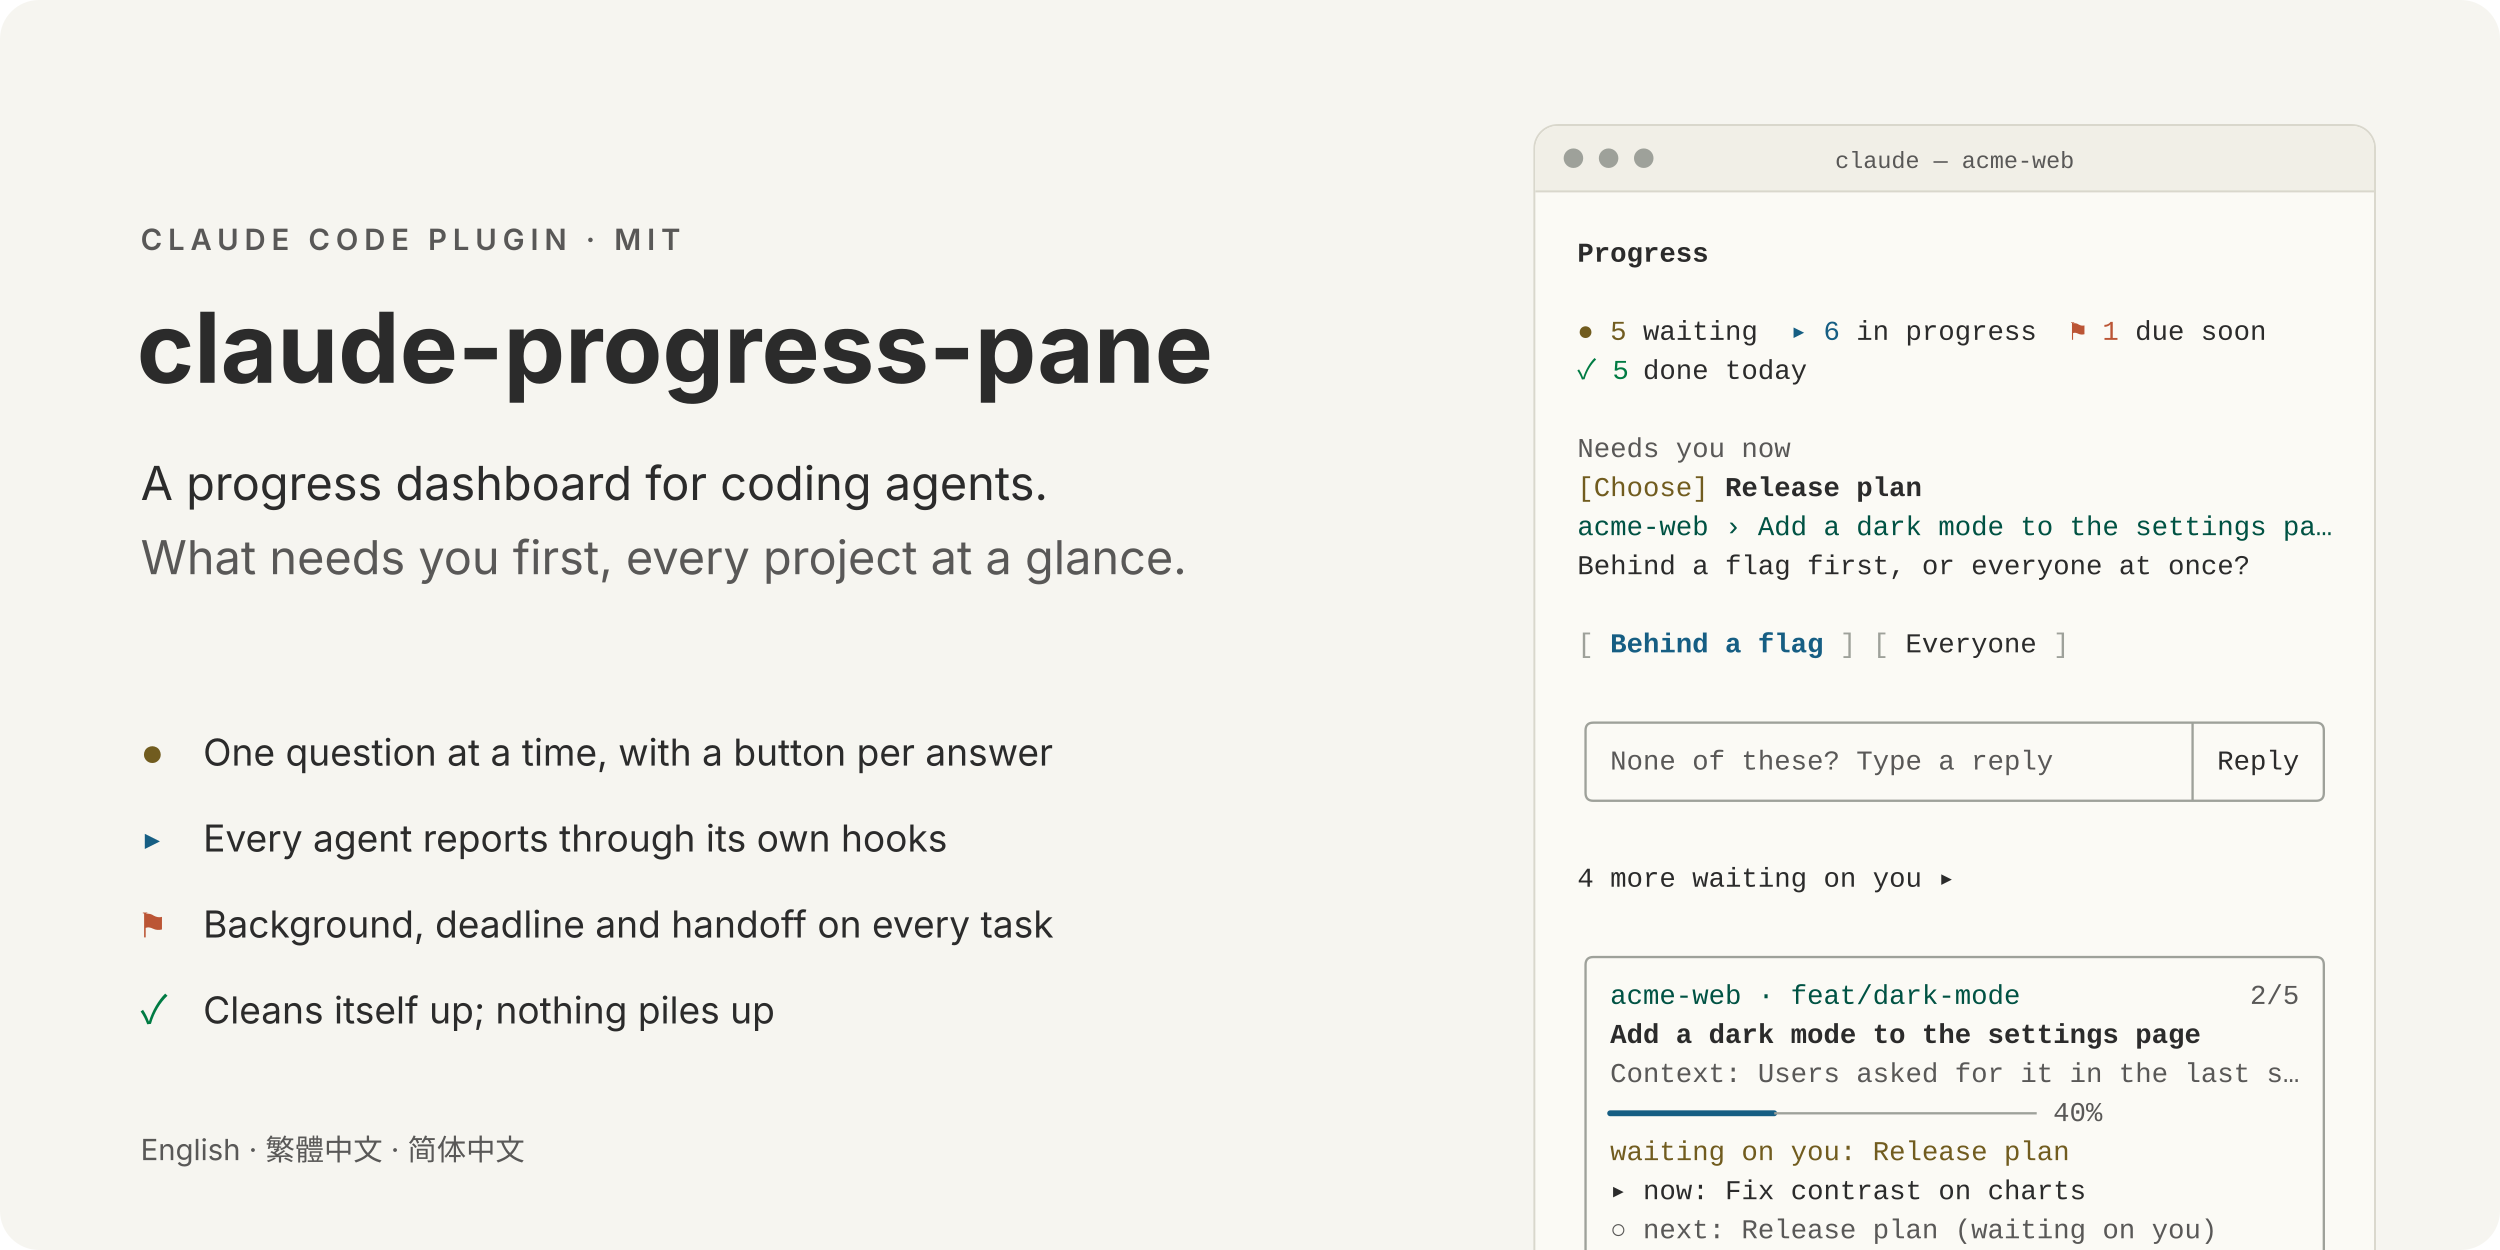
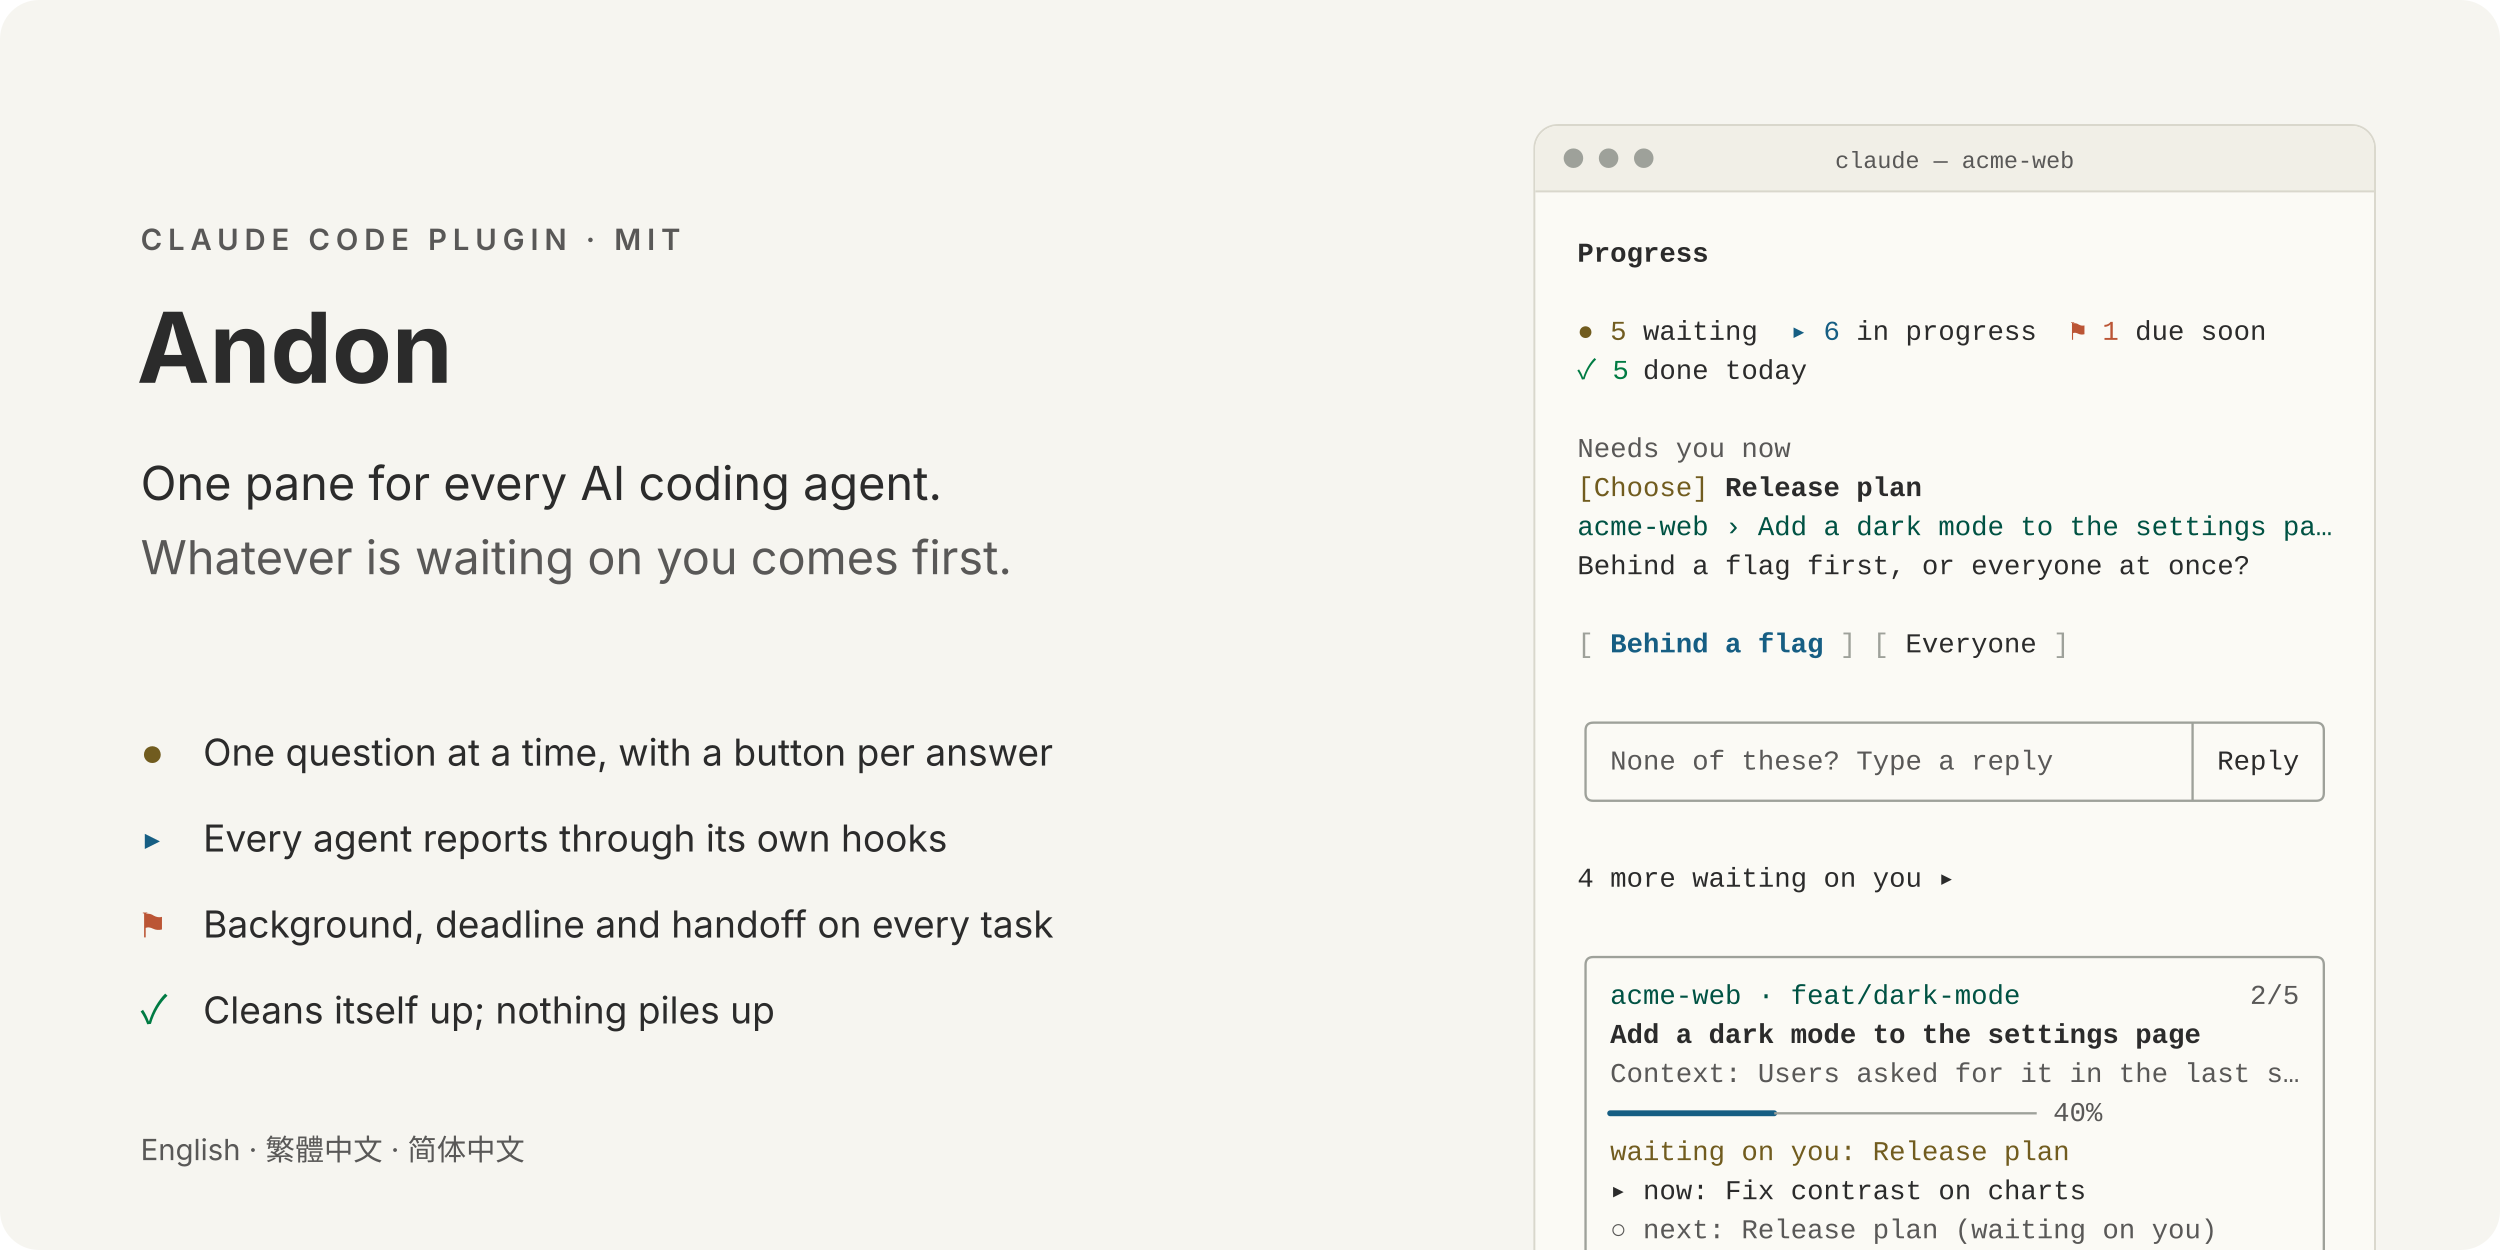
- <svg xmlns="http://www.w3.org/2000/svg" width="1280" height="640" viewBox="0 0 1280 640" role="img" aria-label="claude-progress-pane: A progress dashboard for coding agents. What needs you first, every project at a glance.">
+ <svg xmlns="http://www.w3.org/2000/svg" width="1280" height="640" viewBox="0 0 1280 640" role="img" aria-label="Andon: One pane for every AI coding agent. Whatever is waiting on you comes first.">
  <defs>
    <clipPath id="edge">
      <rect width="1280" height="640" rx="20" />
    </clipPath>
  </defs>
  <g clip-path="url(#edge)">
    <rect width="1280" height="640" fill="#f6f5f0" />
    <text x="72" y="128" font-family="-apple-system, BlinkMacSystemFont, 'Segoe UI', 'Noto Sans TC', 'Noto Sans SC', 'PingFang TC', 'Microsoft JhengHei', 'Microsoft YaHei', sans-serif" font-size="15" font-weight="600" letter-spacing="3" fill="#595857">CLAUDE CODE PLUGIN  ·  MIT</text>
-     <text x="70" y="196" font-family="-apple-system, BlinkMacSystemFont, 'Segoe UI', 'Noto Sans TC', 'Noto Sans SC', 'PingFang TC', 'Microsoft JhengHei', 'Microsoft YaHei', sans-serif" font-size="50" font-weight="700" fill="#2b2b2b">claude-progress-pane</text>
-     <text x="72" y="256" font-family="-apple-system, BlinkMacSystemFont, 'Segoe UI', 'Noto Sans TC', 'Noto Sans SC', 'PingFang TC', 'Microsoft JhengHei', 'Microsoft YaHei', sans-serif" font-size="24" fill="#2b2b2b">A progress dashboard for coding agents.</text>
-     <text x="72" y="294" font-family="-apple-system, BlinkMacSystemFont, 'Segoe UI', 'Noto Sans TC', 'Noto Sans SC', 'PingFang TC', 'Microsoft JhengHei', 'Microsoft YaHei', sans-serif" font-size="24" fill="#595857">What needs you first, every project at a glance.</text>
+     <text x="70" y="196" font-family="-apple-system, BlinkMacSystemFont, 'Segoe UI', 'Noto Sans TC', 'Noto Sans SC', 'PingFang TC', 'Microsoft JhengHei', 'Microsoft YaHei', sans-serif" font-size="50" font-weight="700" fill="#2b2b2b">Andon</text>
+     <text x="72" y="256" font-family="-apple-system, BlinkMacSystemFont, 'Segoe UI', 'Noto Sans TC', 'Noto Sans SC', 'PingFang TC', 'Microsoft JhengHei', 'Microsoft YaHei', sans-serif" font-size="24" fill="#2b2b2b">One pane for every AI coding agent.</text>
+     <text x="72" y="294" font-family="-apple-system, BlinkMacSystemFont, 'Segoe UI', 'Noto Sans TC', 'Noto Sans SC', 'PingFang TC', 'Microsoft JhengHei', 'Microsoft YaHei', sans-serif" font-size="24" fill="#595857">Whatever is waiting on you comes first.</text>
    <text x="72" y="392" font-family="ui-monospace, SFMono-Regular, Menlo, Consolas, 'Liberation Mono', 'Noto Sans Mono CJK TC', 'Noto Sans CJK TC', 'PingFang TC', 'Microsoft JhengHei', monospace" font-size="20" fill="#715C1F">●</text>
    <text x="104" y="392" font-family="-apple-system, BlinkMacSystemFont, 'Segoe UI', 'Noto Sans TC', 'Noto Sans SC', 'PingFang TC', 'Microsoft JhengHei', 'Microsoft YaHei', sans-serif" font-size="19" fill="#2b2b2b">One question at a time, with a button per answer</text>
    <text x="72" y="436" font-family="ui-monospace, SFMono-Regular, Menlo, Consolas, 'Liberation Mono', 'Noto Sans Mono CJK TC', 'Noto Sans CJK TC', 'PingFang TC', 'Microsoft JhengHei', monospace" font-size="20" fill="#165E83">▸</text>
    <text x="104" y="436" font-family="-apple-system, BlinkMacSystemFont, 'Segoe UI', 'Noto Sans TC', 'Noto Sans SC', 'PingFang TC', 'Microsoft JhengHei', 'Microsoft YaHei', sans-serif" font-size="19" fill="#2b2b2b">Every agent reports through its own hooks</text>
    <text x="72" y="480" font-family="ui-monospace, SFMono-Regular, Menlo, Consolas, 'Liberation Mono', 'Noto Sans Mono CJK TC', 'Noto Sans CJK TC', 'PingFang TC', 'Microsoft JhengHei', monospace" font-size="20" fill="#BB5535">⚑</text>
    <text x="104" y="480" font-family="-apple-system, BlinkMacSystemFont, 'Segoe UI', 'Noto Sans TC', 'Noto Sans SC', 'PingFang TC', 'Microsoft JhengHei', 'Microsoft YaHei', sans-serif" font-size="19" fill="#2b2b2b">Background, deadline and handoff on every task</text>
    <text x="72" y="524" font-family="ui-monospace, SFMono-Regular, Menlo, Consolas, 'Liberation Mono', 'Noto Sans Mono CJK TC', 'Noto Sans CJK TC', 'PingFang TC', 'Microsoft JhengHei', monospace" font-size="20" fill="#007B43">✓</text>
    <text x="104" y="524" font-family="-apple-system, BlinkMacSystemFont, 'Segoe UI', 'Noto Sans TC', 'Noto Sans SC', 'PingFang TC', 'Microsoft JhengHei', 'Microsoft YaHei', sans-serif" font-size="19" fill="#2b2b2b">Cleans itself up; nothing piles up</text>
    <text x="72" y="594" font-family="-apple-system, BlinkMacSystemFont, 'Segoe UI', 'Noto Sans TC', 'Noto Sans SC', 'PingFang TC', 'Microsoft JhengHei', 'Microsoft YaHei', sans-serif" font-size="15" fill="#595857">English  ·  繁體中文  ·  简体中文</text>
    <g transform="translate(785.6 64)">
      <rect width="430.4" height="738" rx="12" fill="#fbfaf5" stroke="#d9d7cc" />
      <path d="M12 0.5h406.4a11.5 11.5 0 0 1 11.5 11.5v22h-429.4v-22a11.5 11.5 0 0 1 11.5-11.5z" fill="#f1efe7" />
      <line x1="0.5" y1="34" x2="429.9" y2="34" stroke="#d9d7cc" />
      <g fill="#9EA19A">
        <circle cx="20" cy="17" r="5" />
        <circle cx="38" cy="17" r="5" />
        <circle cx="56" cy="17" r="5" />
      </g>
      <text x="215.2" y="22" text-anchor="middle" font-family="ui-monospace, SFMono-Regular, Menlo, Consolas, 'Liberation Mono', 'Noto Sans Mono CJK TC', 'Noto Sans CJK TC', 'PingFang TC', 'Microsoft JhengHei', monospace" font-size="12" fill="#595857">claude  —  acme-web</text>
      <g font-family="ui-monospace, SFMono-Regular, Menlo, Consolas, 'Liberation Mono', 'Noto Sans Mono CJK TC', 'Noto Sans CJK TC', 'PingFang TC', 'Microsoft JhengHei', monospace" font-size="14" style="white-space:pre" xml:space="preserve">
        <path d="M38.8 506h84" fill="none" stroke="#165E83" stroke-width="3" stroke-linecap="round" />
        <path d="M26.2 316V310q0 -4 4 -4H30.4M30.4 306h302.4M332.8 306h8.4M337 306V316M341.2 306h58.8M400 306H400.2q4 0 4 4V316M26.2 316v20M337 316v20M404.2 316v20M26.2 336V342q0 4 4 4H30.4M30.4 346h302.4M332.8 346h8.4M337 346V336M341.2 346h58.8M400 346H400.2q4 0 4 -4V336M26.2 436V430q0 -4 4 -4H30.4M30.4 426h369.6M400 426H400.2q4 0 4 4V436M26.2 436v20M404.2 436v20M26.2 456v20M404.2 456v20M26.2 476v20M404.2 476v20M26.2 496v20M122.8 506h134.4M404.2 496v20M26.2 516v20M404.2 516v20M26.2 536v20M404.2 536v20M26.2 556v20M404.2 556v20M26.2 576v20M404.2 576v20" fill="none" stroke="#9EA19A" stroke-width="1.2" stroke-linecap="butt" />
        <text x="22.0" y="70" textLength="67.2" lengthAdjust="spacingAndGlyphs" fill="#2b2b2b" font-weight="700">Progress</text>
        <text x="22.0" y="110" textLength="25.2" lengthAdjust="spacingAndGlyphs" fill="#715C1F">● 5</text>
        <text x="55.6" y="110" textLength="58.8" lengthAdjust="spacingAndGlyphs" fill="#2b2b2b">waiting</text>
        <text x="131.2" y="110" textLength="25.2" lengthAdjust="spacingAndGlyphs" fill="#165E83">▸ 6</text>
        <text x="164.8" y="110" textLength="92.4" lengthAdjust="spacingAndGlyphs" fill="#2b2b2b">in progress</text>
        <text x="274.0" y="110" textLength="25.2" lengthAdjust="spacingAndGlyphs" fill="#BB5535">⚑ 1</text>
        <text x="307.6" y="110" textLength="67.2" lengthAdjust="spacingAndGlyphs" fill="#2b2b2b">due soon</text>
        <text x="22.0" y="130" textLength="25.2" lengthAdjust="spacingAndGlyphs" fill="#007B43">✓ 5</text>
        <text x="55.6" y="130" textLength="84.0" lengthAdjust="spacingAndGlyphs" fill="#2b2b2b">done today</text>
        <text x="22.0" y="170" textLength="109.2" lengthAdjust="spacingAndGlyphs" fill="#595857">Needs you now</text>
        <text x="22.0" y="190" textLength="67.2" lengthAdjust="spacingAndGlyphs" fill="#715C1F">[Choose]</text>
        <text x="97.6" y="190" textLength="100.8" lengthAdjust="spacingAndGlyphs" fill="#2b2b2b" font-weight="700">Release plan</text>
        <text x="22.0" y="210" textLength="386.4" lengthAdjust="spacingAndGlyphs" fill="#005243">acme-web › Add a dark mode to the settings pa…</text>
        <text x="22.0" y="230" textLength="344.4" lengthAdjust="spacingAndGlyphs" fill="#2b2b2b">Behind a flag first, or everyone at once?</text>
        <text x="22.0" y="270" textLength="8.4" lengthAdjust="spacingAndGlyphs" fill="#9EA19A">[</text>
        <text x="38.8" y="270" textLength="109.2" lengthAdjust="spacingAndGlyphs" fill="#165E83" font-weight="700">Behind a flag</text>
        <text x="156.4" y="270" textLength="8.4" lengthAdjust="spacingAndGlyphs" fill="#9EA19A">]</text>
        <text x="173.2" y="270" textLength="8.4" lengthAdjust="spacingAndGlyphs" fill="#9EA19A">[</text>
        <text x="190.0" y="270" textLength="67.2" lengthAdjust="spacingAndGlyphs" fill="#2b2b2b">Everyone</text>
        <text x="265.6" y="270" textLength="8.4" lengthAdjust="spacingAndGlyphs" fill="#9EA19A">]</text>
        <text x="38.8" y="330" textLength="226.8" lengthAdjust="spacingAndGlyphs" fill="#595857">None of these? Type a reply</text>
        <text x="349.6" y="330" textLength="42.0" lengthAdjust="spacingAndGlyphs" fill="#2b2b2b">Reply</text>
        <text x="22.0" y="390" textLength="193.2" lengthAdjust="spacingAndGlyphs" fill="#2b2b2b">4 more waiting on you ▸</text>
        <text x="38.8" y="450" textLength="210.0" lengthAdjust="spacingAndGlyphs" fill="#005243">acme-web · feat/dark-mode</text>
        <text x="366.4" y="450" textLength="25.2" lengthAdjust="spacingAndGlyphs" fill="#595857">2/5</text>
        <text x="38.8" y="470" textLength="302.4" lengthAdjust="spacingAndGlyphs" fill="#2b2b2b" font-weight="700">Add a dark mode to the settings page</text>
        <text x="38.8" y="490" textLength="352.8" lengthAdjust="spacingAndGlyphs" fill="#595857">Context: Users asked for it in the last s…</text>
        <text x="265.6" y="510" textLength="25.2" lengthAdjust="spacingAndGlyphs" fill="#595857">40%</text>
        <text x="38.8" y="530" textLength="235.2" lengthAdjust="spacingAndGlyphs" fill="#715C1F">waiting on you: Release plan</text>
        <text x="38.8" y="550" textLength="243.6" lengthAdjust="spacingAndGlyphs" fill="#2b2b2b">▸ now: Fix contrast on charts</text>
        <text x="38.8" y="570" textLength="310.8" lengthAdjust="spacingAndGlyphs" fill="#595857">○ next: Release plan (waiting on you)</text>
        <text x="38.8" y="590" textLength="344.4" lengthAdjust="spacingAndGlyphs" fill="#165E83" text-decoration="underline">PR #128 · CI running · waiting for review</text>
        <text x="391.6" y="590" textLength="8.4" lengthAdjust="spacingAndGlyphs" fill="#165E83">●</text>
      </g>
    </g>
  </g>
</svg>
